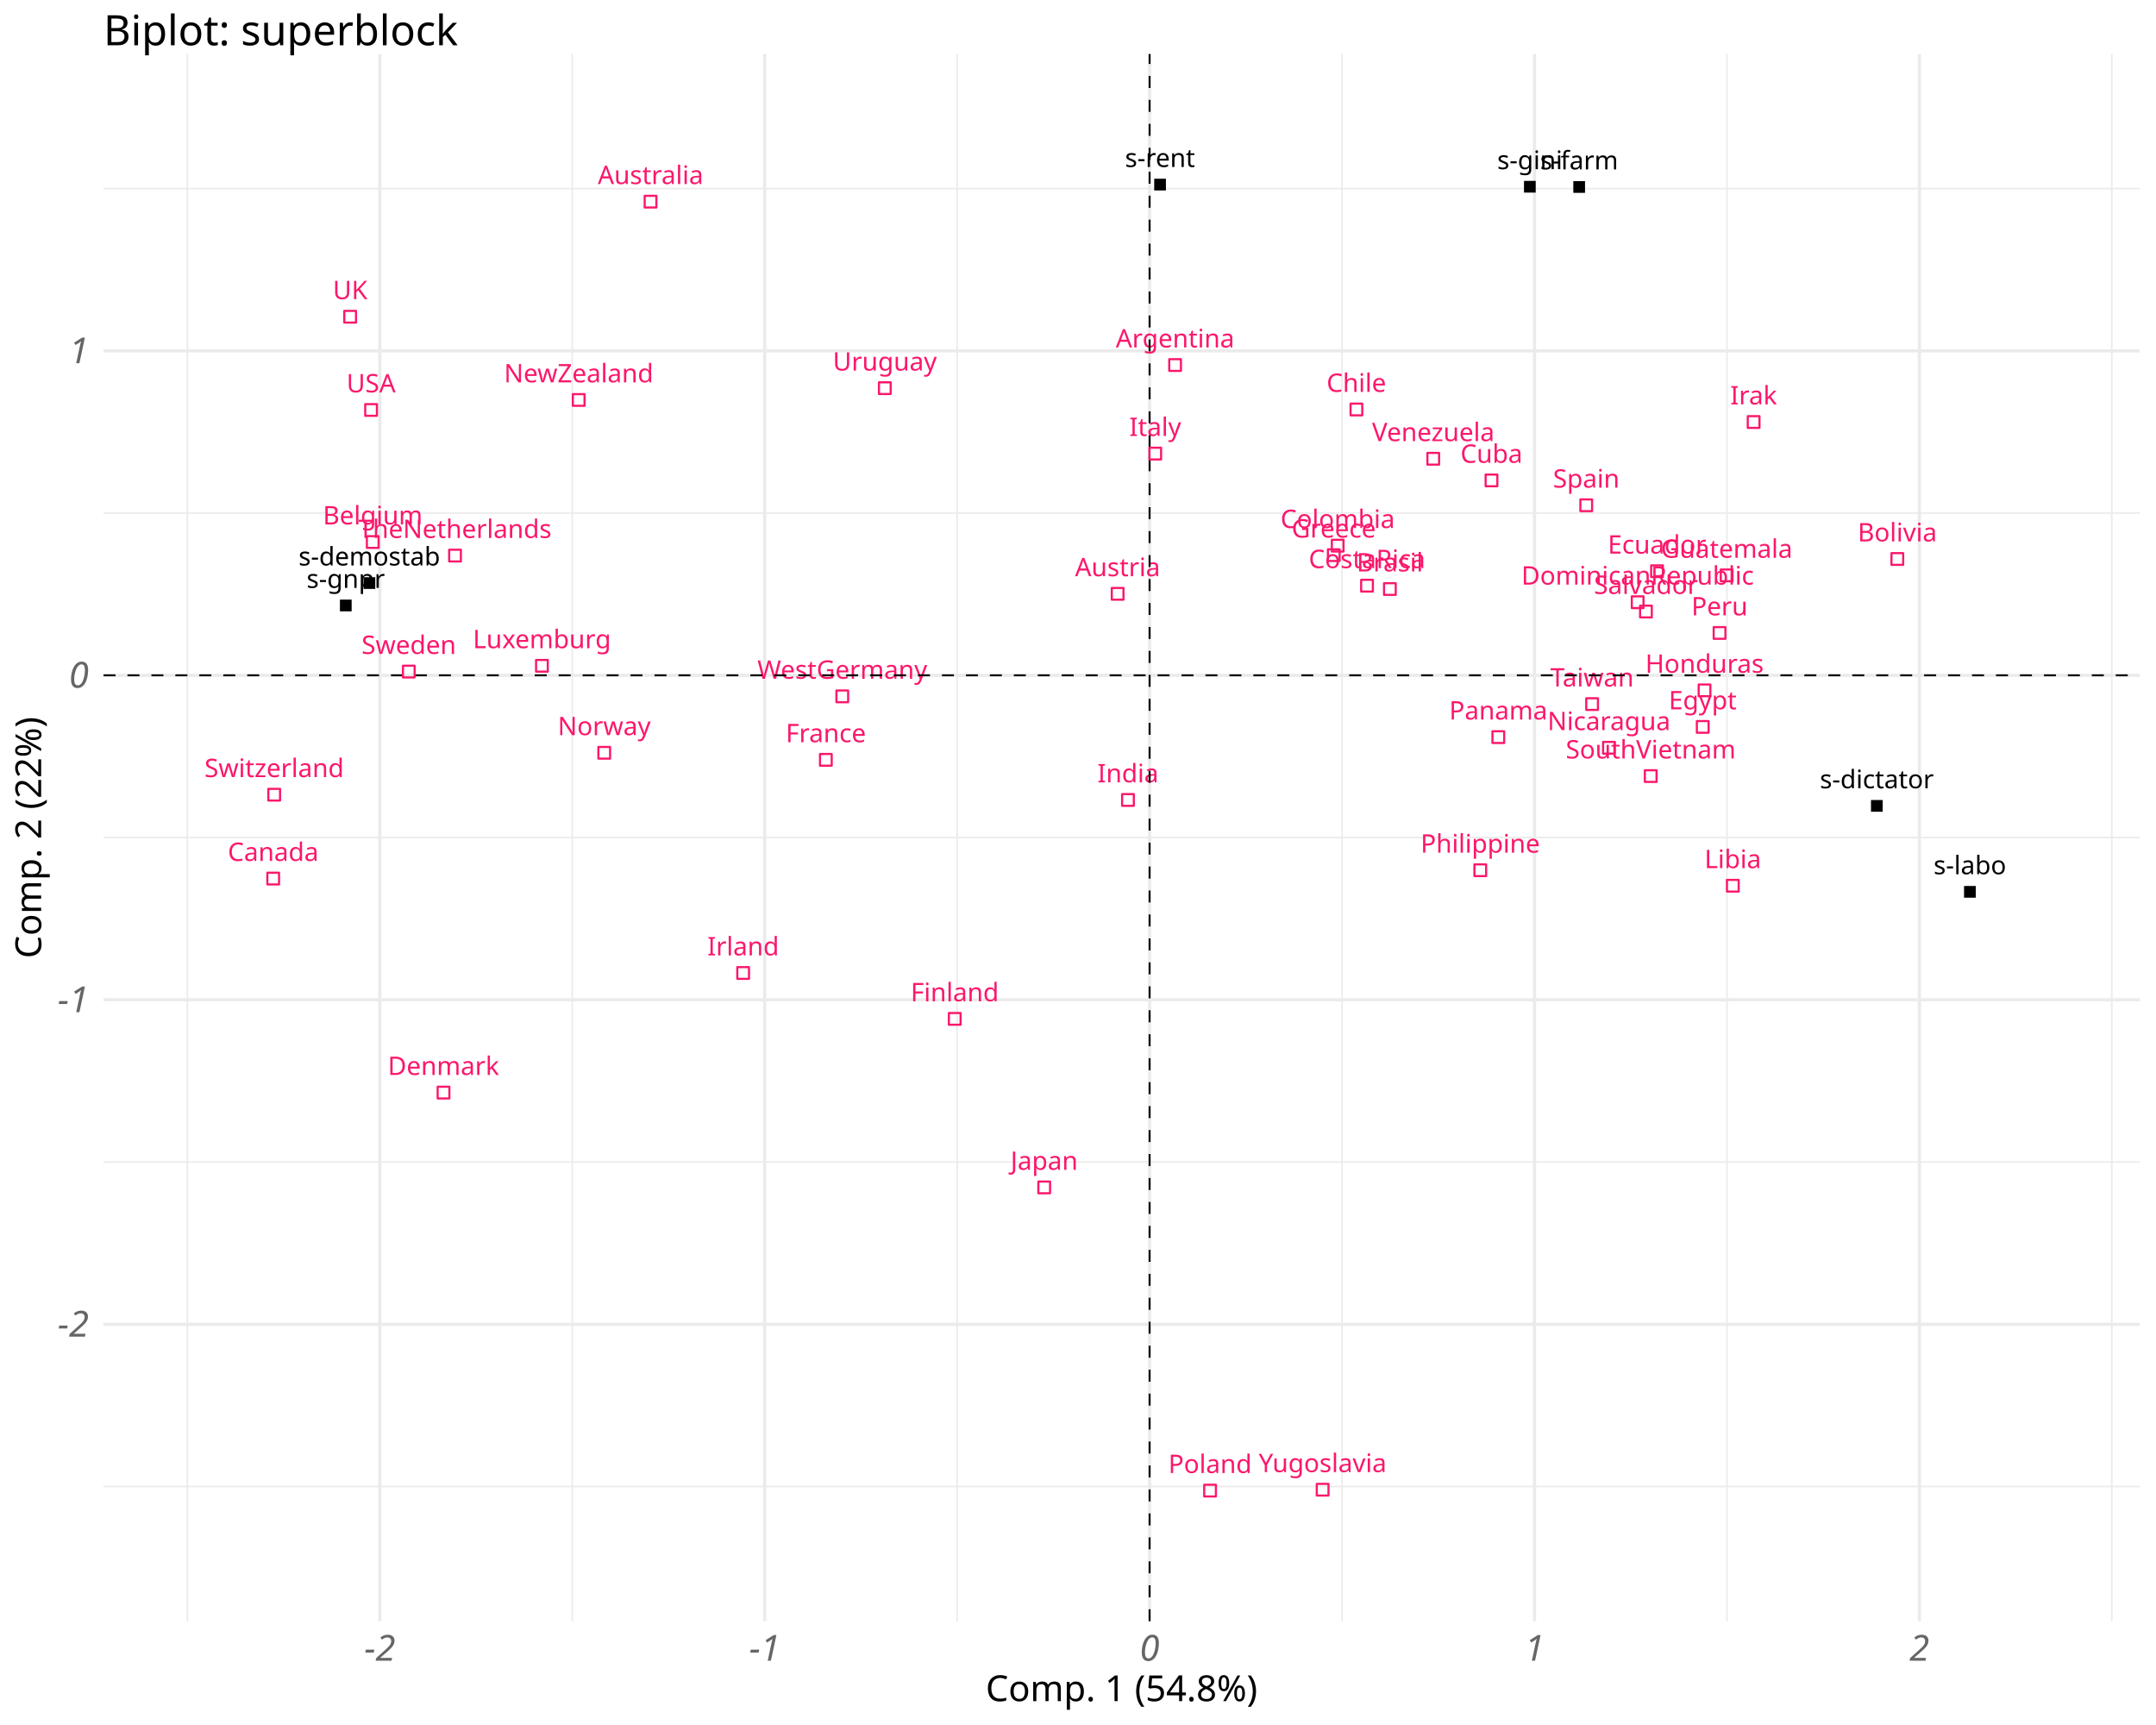
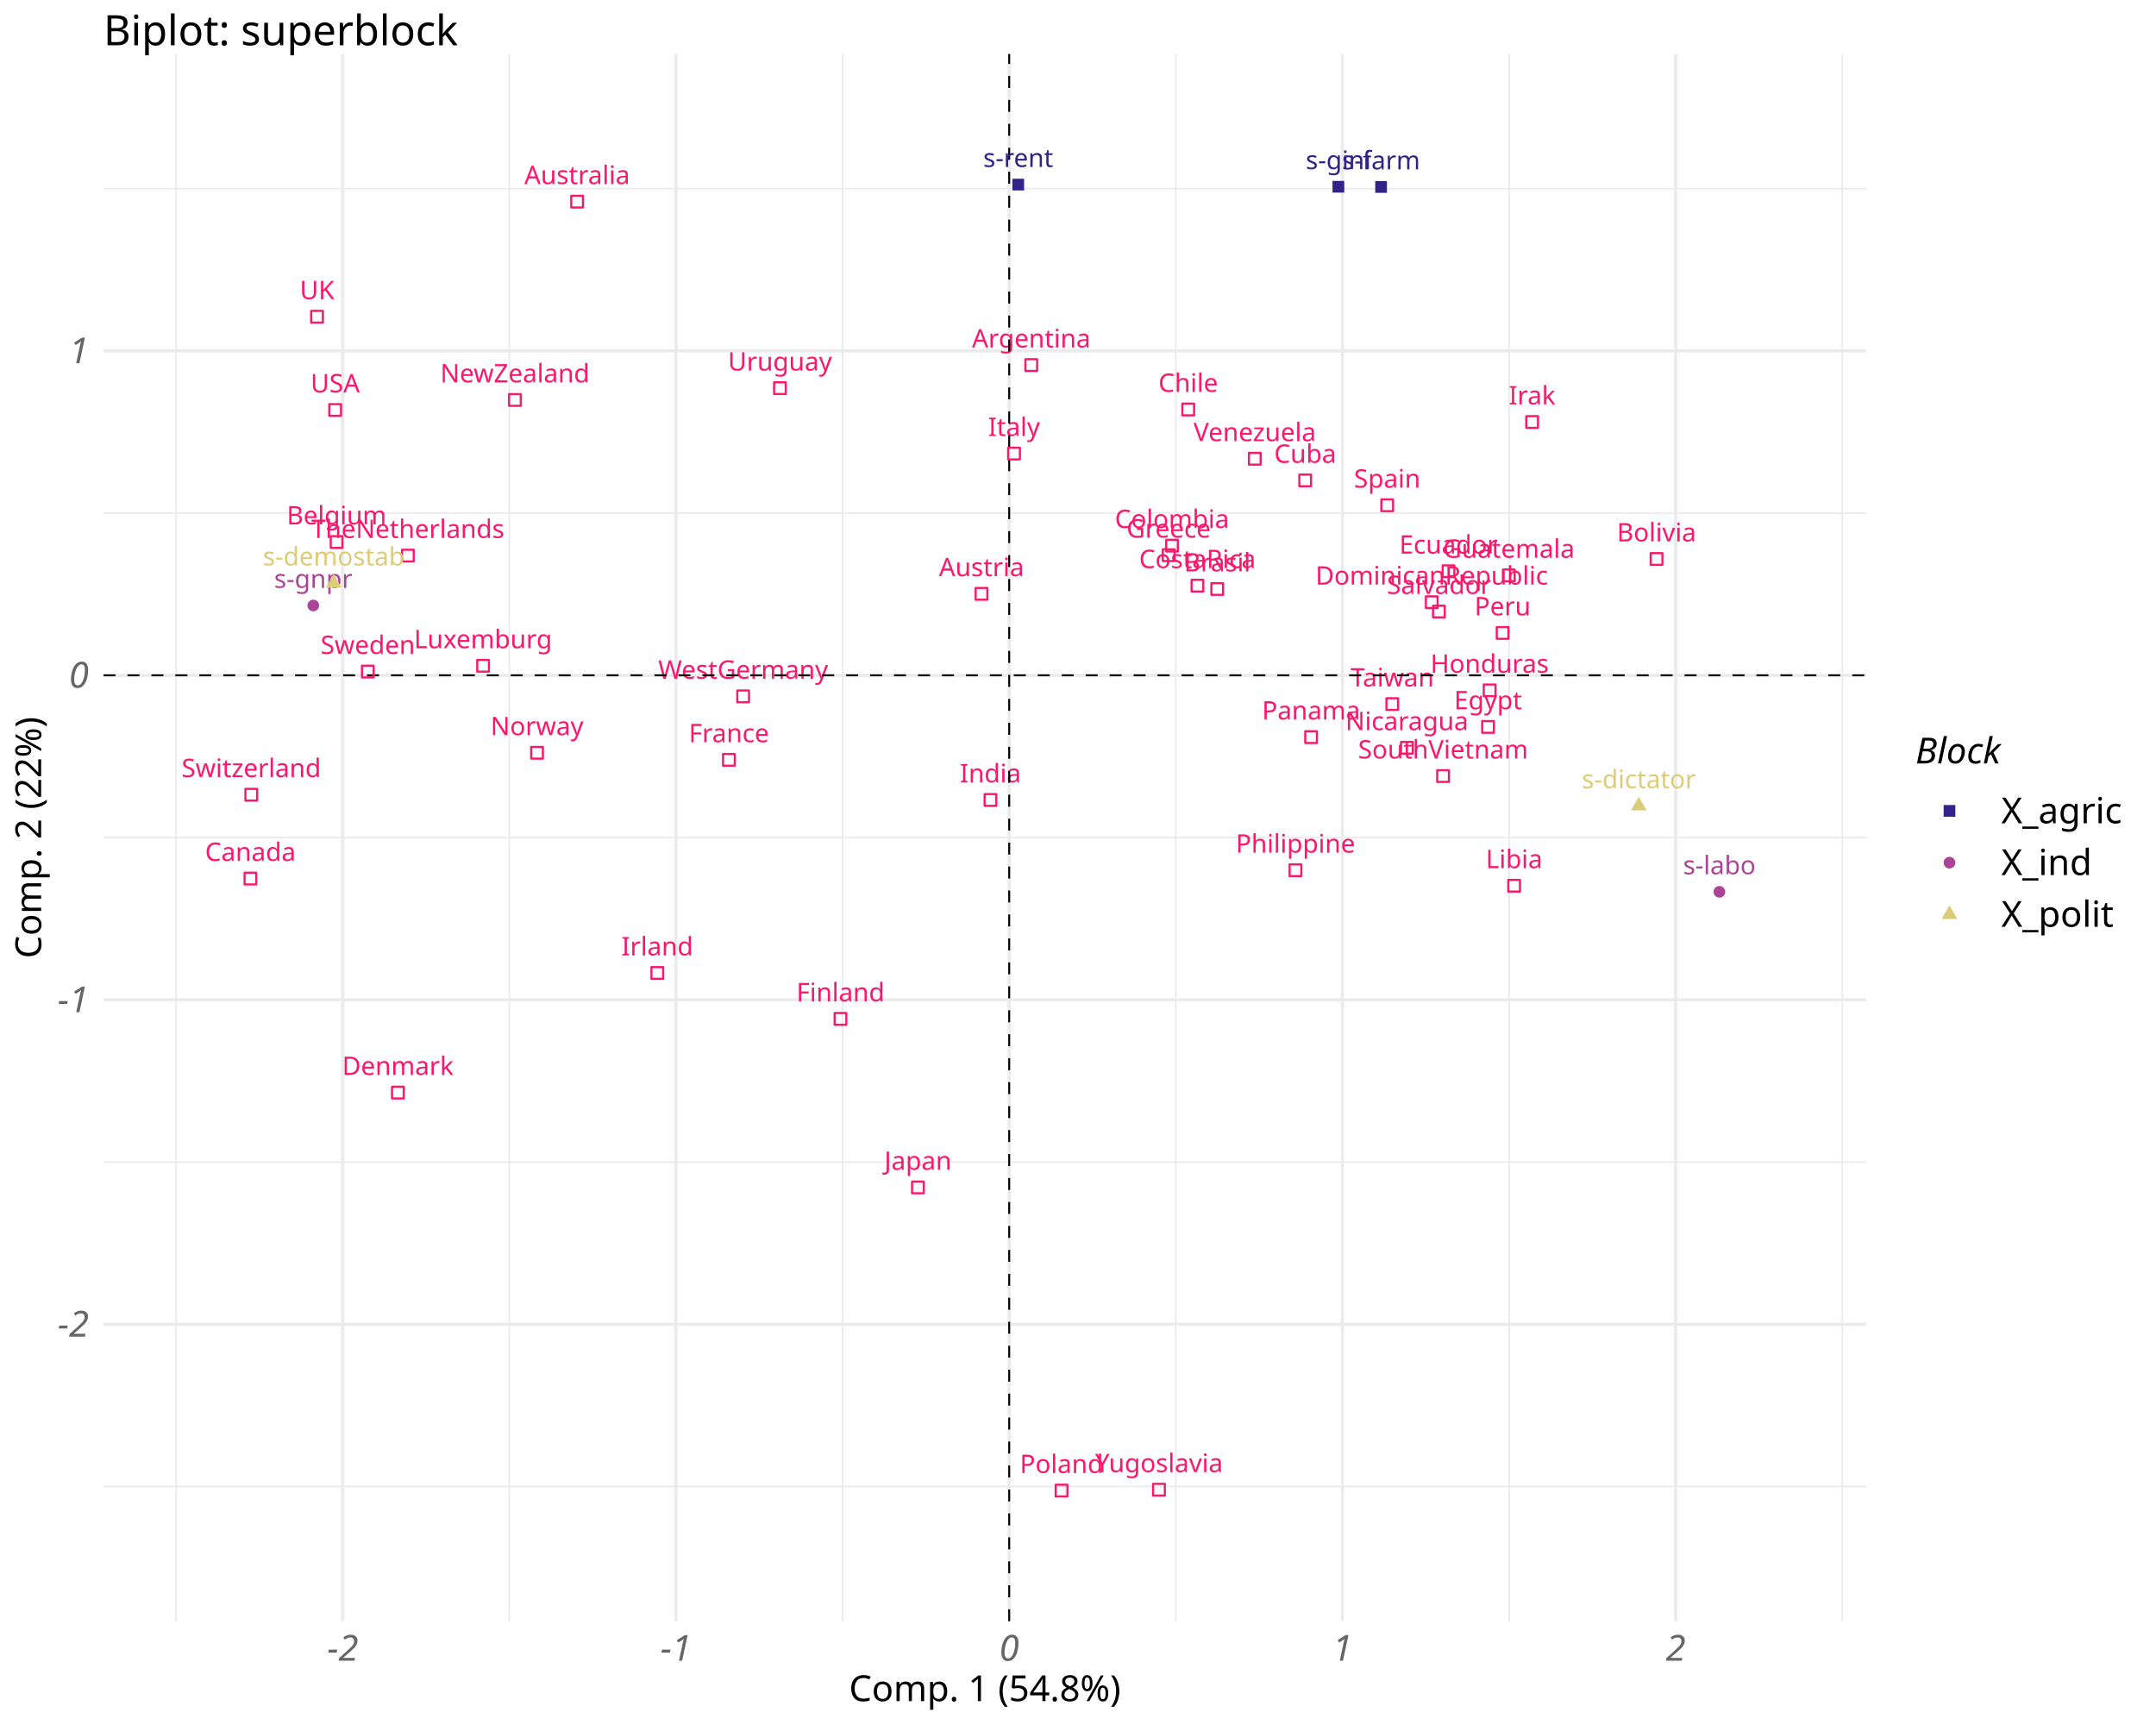
<svg xmlns="http://www.w3.org/2000/svg" class="svglite" data-engine-version="2.0" width="720.00pt" height="576.00pt" viewBox="0 0 720.00 576.00">
  <defs>
    <style type="text/css">
    .svglite line, .svglite polyline, .svglite polygon, .svglite path, .svglite rect, .svglite circle {
      fill: none;
      stroke: #000000;
      stroke-linecap: round;
      stroke-linejoin: round;
      stroke-miterlimit: 10.00;
    }
  </style>
  </defs>
  <rect width="100%" height="100%" style="stroke: none; fill: #FFFFFF;" />
  <defs>
    <clipPath id="cpMC4wMHw3MjAuMDB8MC4wMHw1NzYuMDA=">
      <rect x="0.00" y="0.00" width="720.00" height="576.00" />
    </clipPath>
  </defs>
  <g clip-path="url(#cpMC4wMHw3MjAuMDB8MC4wMHw1NzYuMDA=)">
</g>
  <defs>
-     <clipPath id="cpMzQuNTd8NzE0LjUyfDE4LjAyfDU0MS4zNQ==">
-       <rect x="34.57" y="18.02" width="679.95" height="523.33" />
+     <clipPath id="cpMzQuNTd8NjIzLjI1fDE4LjAyfDU0MS4zNQ==">
+       <rect x="34.57" y="18.02" width="588.68" height="523.33" />
    </clipPath>
  </defs>
-   <g clip-path="url(#cpMzQuNTd8NzE0LjUyfDE4LjAyfDU0MS4zNQ==)">
-     <polyline points="34.57,496.36 714.52,496.36 " style="stroke-width: 0.53; stroke: #EBEBEB; stroke-linecap: butt;" />
-     <polyline points="34.57,388.02 714.52,388.02 " style="stroke-width: 0.53; stroke: #EBEBEB; stroke-linecap: butt;" />
-     <polyline points="34.57,279.67 714.52,279.67 " style="stroke-width: 0.53; stroke: #EBEBEB; stroke-linecap: butt;" />
-     <polyline points="34.57,171.33 714.52,171.33 " style="stroke-width: 0.53; stroke: #EBEBEB; stroke-linecap: butt;" />
-     <polyline points="34.57,62.98 714.52,62.98 " style="stroke-width: 0.53; stroke: #EBEBEB; stroke-linecap: butt;" />
-     <polyline points="62.58,541.35 62.58,18.02 " style="stroke-width: 0.53; stroke: #EBEBEB; stroke-linecap: butt;" />
-     <polyline points="191.11,541.35 191.11,18.02 " style="stroke-width: 0.53; stroke: #EBEBEB; stroke-linecap: butt;" />
-     <polyline points="319.65,541.35 319.65,18.02 " style="stroke-width: 0.53; stroke: #EBEBEB; stroke-linecap: butt;" />
-     <polyline points="448.18,541.35 448.18,18.02 " style="stroke-width: 0.53; stroke: #EBEBEB; stroke-linecap: butt;" />
-     <polyline points="576.72,541.35 576.72,18.02 " style="stroke-width: 0.53; stroke: #EBEBEB; stroke-linecap: butt;" />
-     <polyline points="705.25,541.35 705.25,18.02 " style="stroke-width: 0.53; stroke: #EBEBEB; stroke-linecap: butt;" />
-     <polyline points="34.57,442.19 714.52,442.19 " style="stroke-width: 1.07; stroke: #EBEBEB; stroke-linecap: butt;" />
-     <polyline points="34.57,333.84 714.52,333.84 " style="stroke-width: 1.07; stroke: #EBEBEB; stroke-linecap: butt;" />
-     <polyline points="34.57,225.50 714.52,225.50 " style="stroke-width: 1.07; stroke: #EBEBEB; stroke-linecap: butt;" />
-     <polyline points="34.57,117.16 714.52,117.16 " style="stroke-width: 1.07; stroke: #EBEBEB; stroke-linecap: butt;" />
-     <polyline points="126.84,541.35 126.84,18.02 " style="stroke-width: 1.07; stroke: #EBEBEB; stroke-linecap: butt;" />
-     <polyline points="255.38,541.35 255.38,18.02 " style="stroke-width: 1.07; stroke: #EBEBEB; stroke-linecap: butt;" />
-     <polyline points="383.91,541.35 383.91,18.02 " style="stroke-width: 1.07; stroke: #EBEBEB; stroke-linecap: butt;" />
-     <polyline points="512.45,541.35 512.45,18.02 " style="stroke-width: 1.07; stroke: #EBEBEB; stroke-linecap: butt;" />
-     <polyline points="640.98,541.35 640.98,18.02 " style="stroke-width: 1.07; stroke: #EBEBEB; stroke-linecap: butt;" />
-     <text x="392.42" y="116.02" text-anchor="middle" style="font-size: 8.54px; fill: #FB176C; font-family: sans;" textLength="36.54px" lengthAdjust="spacingAndGlyphs">Argentina</text>
-     <text x="217.25" y="61.46" text-anchor="middle" style="font-size: 8.54px; fill: #FB176C; font-family: sans;" textLength="33.21px" lengthAdjust="spacingAndGlyphs">Australia</text>
-     <text x="373.23" y="192.41" text-anchor="middle" style="font-size: 8.54px; fill: #FB176C; font-family: sans;" textLength="26.57px" lengthAdjust="spacingAndGlyphs">Austria</text>
-     <text x="124.48" y="175.11" text-anchor="middle" style="font-size: 8.54px; fill: #FB176C; font-family: sans;" textLength="30.84px" lengthAdjust="spacingAndGlyphs">Belgium</text>
-     <text x="633.62" y="180.78" text-anchor="middle" style="font-size: 8.54px; fill: #FB176C; font-family: sans;" textLength="25.15px" lengthAdjust="spacingAndGlyphs">Bolivia</text>
-     <text x="464.15" y="190.81" text-anchor="middle" style="font-size: 8.54px; fill: #FB176C; font-family: sans;" textLength="21.35px" lengthAdjust="spacingAndGlyphs">Brasil</text>
-     <text x="91.23" y="287.49" text-anchor="middle" style="font-size: 8.54px; fill: #FB176C; font-family: sans;" textLength="29.90px" lengthAdjust="spacingAndGlyphs">Canada</text>
-     <text x="452.97" y="130.86" text-anchor="middle" style="font-size: 8.54px; fill: #FB176C; font-family: sans;" textLength="19.45px" lengthAdjust="spacingAndGlyphs">Chile</text>
-     <text x="446.72" y="176.32" text-anchor="middle" style="font-size: 8.54px; fill: #FB176C; font-family: sans;" textLength="36.06px" lengthAdjust="spacingAndGlyphs">Colombia</text>
-     <text x="456.52" y="189.69" text-anchor="middle" style="font-size: 8.54px; fill: #FB176C; font-family: sans;" textLength="39.38px" lengthAdjust="spacingAndGlyphs">CostaRica</text>
-     <text x="498.08" y="154.54" text-anchor="middle" style="font-size: 8.54px; fill: #FB176C; font-family: sans;" textLength="20.41px" lengthAdjust="spacingAndGlyphs">Cuba</text>
-     <text x="148.11" y="358.95" text-anchor="middle" style="font-size: 8.54px; fill: #FB176C; font-family: sans;" textLength="34.64px" lengthAdjust="spacingAndGlyphs">Denmark</text>
-     <text x="546.89" y="195.21" text-anchor="middle" style="font-size: 8.54px; fill: #FB176C; font-family: sans;" textLength="73.55px" lengthAdjust="spacingAndGlyphs">DominicanRepublic</text>
-     <text x="553.36" y="184.86" text-anchor="middle" style="font-size: 8.54px; fill: #FB176C; font-family: sans;" textLength="31.80px" lengthAdjust="spacingAndGlyphs">Ecuador</text>
-     <text x="568.62" y="236.85" text-anchor="middle" style="font-size: 8.54px; fill: #FB176C; font-family: sans;" textLength="21.83px" lengthAdjust="spacingAndGlyphs">Egypt</text>
-     <text x="549.67" y="198.33" text-anchor="middle" style="font-size: 8.54px; fill: #FB176C; font-family: sans;" textLength="33.69px" lengthAdjust="spacingAndGlyphs">Salvador</text>
-     <text x="318.84" y="334.34" text-anchor="middle" style="font-size: 8.54px; fill: #FB176C; font-family: sans;" textLength="27.99px" lengthAdjust="spacingAndGlyphs">Finland</text>
-     <text x="275.80" y="247.84" text-anchor="middle" style="font-size: 8.54px; fill: #FB176C; font-family: sans;" textLength="26.57px" lengthAdjust="spacingAndGlyphs">France</text>
-     <text x="576.62" y="186.25" text-anchor="middle" style="font-size: 8.54px; fill: #FB176C; font-family: sans;" textLength="41.76px" lengthAdjust="spacingAndGlyphs">Guatemala</text>
-     <text x="445.41" y="179.50" text-anchor="middle" style="font-size: 8.54px; fill: #FB176C; font-family: sans;" textLength="28.00px" lengthAdjust="spacingAndGlyphs">Greece</text>
-     <text x="569.23" y="224.64" text-anchor="middle" style="font-size: 8.54px; fill: #FB176C; font-family: sans;" textLength="37.02px" lengthAdjust="spacingAndGlyphs">Honduras</text>
-     <text x="376.68" y="261.24" text-anchor="middle" style="font-size: 8.54px; fill: #FB176C; font-family: sans;" textLength="18.51px" lengthAdjust="spacingAndGlyphs">India</text>
-     <text x="585.62" y="135.04" text-anchor="middle" style="font-size: 8.54px; fill: #FB176C; font-family: sans;" textLength="14.23px" lengthAdjust="spacingAndGlyphs">Irak</text>
-     <text x="248.18" y="319.02" text-anchor="middle" style="font-size: 8.54px; fill: #FB176C; font-family: sans;" textLength="21.35px" lengthAdjust="spacingAndGlyphs">Irland</text>
-     <text x="385.79" y="145.58" text-anchor="middle" style="font-size: 8.54px; fill: #FB176C; font-family: sans;" textLength="15.66px" lengthAdjust="spacingAndGlyphs">Italy</text>
-     <text x="348.71" y="390.62" text-anchor="middle" style="font-size: 8.54px; fill: #FB176C; font-family: sans;" textLength="23.26px" lengthAdjust="spacingAndGlyphs">Japan</text>
-     <text x="578.68" y="289.88" text-anchor="middle" style="font-size: 8.54px; fill: #FB176C; font-family: sans;" textLength="18.03px" lengthAdjust="spacingAndGlyphs">Libia</text>
-     <text x="180.98" y="216.44" text-anchor="middle" style="font-size: 8.54px; fill: #FB176C; font-family: sans;" textLength="42.71px" lengthAdjust="spacingAndGlyphs">Luxemburg</text>
-     <text x="151.96" y="179.64" text-anchor="middle" style="font-size: 8.54px; fill: #FB176C; font-family: sans;" textLength="60.74px" lengthAdjust="spacingAndGlyphs">TheNetherlands</text>
-     <text x="193.26" y="127.68" text-anchor="middle" style="font-size: 8.54px; fill: #FB176C; font-family: sans;" textLength="47.93px" lengthAdjust="spacingAndGlyphs">NewZealand</text>
-     <text x="537.31" y="243.81" text-anchor="middle" style="font-size: 8.54px; fill: #FB176C; font-family: sans;" textLength="38.91px" lengthAdjust="spacingAndGlyphs">Nicaragua</text>
-     <text x="201.78" y="245.49" text-anchor="middle" style="font-size: 8.54px; fill: #FB176C; font-family: sans;" textLength="28.94px" lengthAdjust="spacingAndGlyphs">Norway</text>
-     <text x="500.36" y="240.26" text-anchor="middle" style="font-size: 8.54px; fill: #FB176C; font-family: sans;" textLength="31.80px" lengthAdjust="spacingAndGlyphs">Panama</text>
-     <text x="574.24" y="205.48" text-anchor="middle" style="font-size: 8.54px; fill: #FB176C; font-family: sans;" textLength="18.03px" lengthAdjust="spacingAndGlyphs">Peru</text>
-     <text x="494.34" y="284.71" text-anchor="middle" style="font-size: 8.54px; fill: #FB176C; font-family: sans;" textLength="37.01px" lengthAdjust="spacingAndGlyphs">Philippine</text>
-     <text x="404.11" y="491.86" text-anchor="middle" style="font-size: 8.54px; fill: #FB176C; font-family: sans;" textLength="26.58px" lengthAdjust="spacingAndGlyphs">Poland</text>
-     <text x="551.26" y="253.27" text-anchor="middle" style="font-size: 8.54px; fill: #FB176C; font-family: sans;" textLength="53.63px" lengthAdjust="spacingAndGlyphs">SouthVietnam</text>
-     <text x="529.73" y="162.84" text-anchor="middle" style="font-size: 8.54px; fill: #FB176C; font-family: sans;" textLength="21.83px" lengthAdjust="spacingAndGlyphs">Spain</text>
-     <text x="136.52" y="218.37" text-anchor="middle" style="font-size: 8.54px; fill: #FB176C; font-family: sans;" textLength="30.85px" lengthAdjust="spacingAndGlyphs">Sweden</text>
-     <text x="91.56" y="259.49" text-anchor="middle" style="font-size: 8.54px; fill: #FB176C; font-family: sans;" textLength="44.13px" lengthAdjust="spacingAndGlyphs">Switzerland</text>
-     <text x="531.68" y="229.23" text-anchor="middle" style="font-size: 8.54px; fill: #FB176C; font-family: sans;" textLength="27.52px" lengthAdjust="spacingAndGlyphs">Taiwan</text>
-     <text x="116.93" y="99.89" text-anchor="middle" style="font-size: 8.54px; fill: #FB176C; font-family: sans;" textLength="11.86px" lengthAdjust="spacingAndGlyphs">UK</text>
-     <text x="123.92" y="131.02" text-anchor="middle" style="font-size: 8.54px; fill: #FB176C; font-family: sans;" textLength="17.56px" lengthAdjust="spacingAndGlyphs">USA</text>
-     <text x="295.49" y="123.74" text-anchor="middle" style="font-size: 8.54px; fill: #FB176C; font-family: sans;" textLength="32.27px" lengthAdjust="spacingAndGlyphs">Uruguay</text>
-     <text x="478.64" y="147.31" text-anchor="middle" style="font-size: 8.54px; fill: #FB176C; font-family: sans;" textLength="40.35px" lengthAdjust="spacingAndGlyphs">Venezuela</text>
-     <text x="281.29" y="226.65" text-anchor="middle" style="font-size: 8.54px; fill: #FB176C; font-family: sans;" textLength="54.56px" lengthAdjust="spacingAndGlyphs">WestGermany</text>
-     <text x="441.69" y="491.56" text-anchor="middle" style="font-size: 8.54px; fill: #FB176C; font-family: sans;" textLength="41.77px" lengthAdjust="spacingAndGlyphs">Yugoslavia</text>
-     <line x1="383.91" y1="541.35" x2="383.91" y2="18.02" style="stroke-width: 0.64; stroke-dasharray: 4.00,4.00; stroke-linecap: butt;" />
-     <line x1="34.57" y1="225.50" x2="714.52" y2="225.50" style="stroke-width: 0.64; stroke-dasharray: 4.00,4.00; stroke-linecap: butt;" />
-     <rect x="390.47" y="119.94" width="3.91" height="3.91" style="stroke-width: 0.71; stroke: #FB176C;" />
-     <rect x="215.29" y="65.38" width="3.91" height="3.91" style="stroke-width: 0.71; stroke: #FB176C;" />
-     <rect x="371.28" y="196.33" width="3.91" height="3.91" style="stroke-width: 0.71; stroke: #FB176C;" />
-     <rect x="122.52" y="179.03" width="3.91" height="3.91" style="stroke-width: 0.71; stroke: #FB176C;" />
-     <rect x="631.66" y="184.70" width="3.91" height="3.91" style="stroke-width: 0.71; stroke: #FB176C;" />
-     <rect x="462.20" y="194.73" width="3.91" height="3.91" style="stroke-width: 0.71; stroke: #FB176C;" />
-     <rect x="89.28" y="291.41" width="3.91" height="3.91" style="stroke-width: 0.71; stroke: #FB176C;" />
-     <rect x="451.02" y="134.78" width="3.91" height="3.91" style="stroke-width: 0.71; stroke: #FB176C;" />
-     <rect x="444.77" y="180.24" width="3.91" height="3.91" style="stroke-width: 0.71; stroke: #FB176C;" />
-     <rect x="454.56" y="193.61" width="3.91" height="3.91" style="stroke-width: 0.71; stroke: #FB176C;" />
-     <rect x="496.13" y="158.46" width="3.91" height="3.91" style="stroke-width: 0.71; stroke: #FB176C;" />
-     <rect x="146.16" y="362.87" width="3.91" height="3.91" style="stroke-width: 0.71; stroke: #FB176C;" />
-     <rect x="544.94" y="199.13" width="3.91" height="3.91" style="stroke-width: 0.71; stroke: #FB176C;" />
-     <rect x="551.41" y="188.78" width="3.91" height="3.91" style="stroke-width: 0.71; stroke: #FB176C;" />
-     <rect x="566.67" y="240.77" width="3.91" height="3.91" style="stroke-width: 0.71; stroke: #FB176C;" />
-     <rect x="547.71" y="202.25" width="3.91" height="3.91" style="stroke-width: 0.71; stroke: #FB176C;" />
-     <rect x="316.88" y="338.26" width="3.91" height="3.91" style="stroke-width: 0.71; stroke: #FB176C;" />
-     <rect x="273.84" y="251.76" width="3.91" height="3.91" style="stroke-width: 0.71; stroke: #FB176C;" />
-     <rect x="574.66" y="190.17" width="3.91" height="3.91" style="stroke-width: 0.71; stroke: #FB176C;" />
-     <rect x="443.46" y="183.42" width="3.91" height="3.91" style="stroke-width: 0.71; stroke: #FB176C;" />
-     <rect x="567.28" y="228.56" width="3.91" height="3.91" style="stroke-width: 0.71; stroke: #FB176C;" />
-     <rect x="374.73" y="265.16" width="3.91" height="3.91" style="stroke-width: 0.71; stroke: #FB176C;" />
-     <rect x="583.67" y="138.96" width="3.91" height="3.91" style="stroke-width: 0.71; stroke: #FB176C;" />
-     <rect x="246.22" y="322.94" width="3.91" height="3.91" style="stroke-width: 0.71; stroke: #FB176C;" />
-     <rect x="383.84" y="149.50" width="3.91" height="3.91" style="stroke-width: 0.71; stroke: #FB176C;" />
-     <rect x="346.76" y="394.53" width="3.91" height="3.91" style="stroke-width: 0.71; stroke: #FB176C;" />
-     <rect x="576.72" y="293.80" width="3.91" height="3.91" style="stroke-width: 0.71; stroke: #FB176C;" />
-     <rect x="179.02" y="220.36" width="3.91" height="3.91" style="stroke-width: 0.71; stroke: #FB176C;" />
-     <rect x="150.00" y="183.56" width="3.91" height="3.91" style="stroke-width: 0.71; stroke: #FB176C;" />
-     <rect x="191.30" y="131.60" width="3.91" height="3.91" style="stroke-width: 0.71; stroke: #FB176C;" />
-     <rect x="535.35" y="247.73" width="3.91" height="3.91" style="stroke-width: 0.71; stroke: #FB176C;" />
-     <rect x="199.83" y="249.41" width="3.91" height="3.91" style="stroke-width: 0.71; stroke: #FB176C;" />
-     <rect x="498.41" y="244.18" width="3.91" height="3.91" style="stroke-width: 0.71; stroke: #FB176C;" />
-     <rect x="572.29" y="209.40" width="3.91" height="3.91" style="stroke-width: 0.71; stroke: #FB176C;" />
-     <rect x="492.39" y="288.63" width="3.91" height="3.91" style="stroke-width: 0.71; stroke: #FB176C;" />
-     <rect x="402.15" y="495.78" width="3.91" height="3.91" style="stroke-width: 0.71; stroke: #FB176C;" />
-     <rect x="549.30" y="257.19" width="3.91" height="3.91" style="stroke-width: 0.71; stroke: #FB176C;" />
-     <rect x="527.77" y="166.76" width="3.91" height="3.91" style="stroke-width: 0.71; stroke: #FB176C;" />
-     <rect x="134.56" y="222.29" width="3.91" height="3.91" style="stroke-width: 0.71; stroke: #FB176C;" />
-     <rect x="89.61" y="263.41" width="3.91" height="3.91" style="stroke-width: 0.71; stroke: #FB176C;" />
-     <rect x="529.73" y="233.15" width="3.91" height="3.91" style="stroke-width: 0.71; stroke: #FB176C;" />
-     <rect x="114.98" y="103.81" width="3.91" height="3.91" style="stroke-width: 0.71; stroke: #FB176C;" />
-     <rect x="121.97" y="134.94" width="3.91" height="3.91" style="stroke-width: 0.71; stroke: #FB176C;" />
-     <rect x="293.53" y="127.66" width="3.91" height="3.91" style="stroke-width: 0.71; stroke: #FB176C;" />
-     <rect x="476.68" y="151.23" width="3.91" height="3.91" style="stroke-width: 0.71; stroke: #FB176C;" />
-     <rect x="279.33" y="230.57" width="3.91" height="3.91" style="stroke-width: 0.71; stroke: #FB176C;" />
-     <rect x="439.74" y="495.48" width="3.91" height="3.91" style="stroke-width: 0.71; stroke: #FB176C;" />
-     <text x="510.89" y="56.48" text-anchor="middle" style="font-size: 8.54px; font-family: sans;" textLength="20.40px" lengthAdjust="spacingAndGlyphs">s-gini</text>
-     <text x="527.36" y="56.56" text-anchor="middle" style="font-size: 8.54px; font-family: sans;" textLength="24.19px" lengthAdjust="spacingAndGlyphs">s-farm</text>
-     <text x="387.40" y="55.76" text-anchor="middle" style="font-size: 8.54px; font-family: sans;" textLength="21.82px" lengthAdjust="spacingAndGlyphs">s-rent</text>
-     <text x="115.47" y="196.30" text-anchor="middle" style="font-size: 8.54px; font-family: sans;" textLength="24.20px" lengthAdjust="spacingAndGlyphs">s-gnpr</text>
-     <text x="657.86" y="291.92" text-anchor="middle" style="font-size: 8.54px; font-family: sans;" textLength="23.25px" lengthAdjust="spacingAndGlyphs">s-labo</text>
-     <text x="123.35" y="188.82" text-anchor="middle" style="font-size: 8.54px; font-family: sans;" textLength="44.61px" lengthAdjust="spacingAndGlyphs">s-demostab</text>
-     <text x="626.77" y="263.22" text-anchor="middle" style="font-size: 8.54px; font-family: sans;" textLength="35.11px" lengthAdjust="spacingAndGlyphs">s-dictator</text>
-     <polygon points="508.94,64.31 512.85,64.31 512.85,60.40 508.94,60.40 " style="stroke-width: 0.71; stroke: none; fill: #000000;" />
-     <polygon points="525.41,64.39 529.32,64.39 529.32,60.48 525.41,60.48 " style="stroke-width: 0.71; stroke: none; fill: #000000;" />
-     <polygon points="385.45,63.59 389.36,63.59 389.36,59.68 385.45,59.68 " style="stroke-width: 0.71; stroke: none; fill: #000000;" />
-     <polygon points="113.52,204.13 117.43,204.13 117.43,200.22 113.52,200.22 " style="stroke-width: 0.71; stroke: none; fill: #000000;" />
-     <polygon points="655.90,299.75 659.81,299.75 659.81,295.84 655.90,295.84 " style="stroke-width: 0.71; stroke: none; fill: #000000;" />
-     <polygon points="121.40,196.65 125.31,196.65 125.31,192.74 121.40,192.74 " style="stroke-width: 0.71; stroke: none; fill: #000000;" />
-     <polygon points="624.82,271.05 628.73,271.05 628.73,267.14 624.82,267.14 " style="stroke-width: 0.71; stroke: none; fill: #000000;" />
+   <g clip-path="url(#cpMzQuNTd8NjIzLjI1fDE4LjAyfDU0MS4zNQ==)">
+     <polyline points="34.57,496.36 623.25,496.36 " style="stroke-width: 0.53; stroke: #EBEBEB; stroke-linecap: butt;" />
+     <polyline points="34.57,388.02 623.25,388.02 " style="stroke-width: 0.53; stroke: #EBEBEB; stroke-linecap: butt;" />
+     <polyline points="34.57,279.67 623.25,279.67 " style="stroke-width: 0.53; stroke: #EBEBEB; stroke-linecap: butt;" />
+     <polyline points="34.57,171.33 623.25,171.33 " style="stroke-width: 0.53; stroke: #EBEBEB; stroke-linecap: butt;" />
+     <polyline points="34.57,62.98 623.25,62.98 " style="stroke-width: 0.53; stroke: #EBEBEB; stroke-linecap: butt;" />
+     <polyline points="58.82,541.35 58.82,18.02 " style="stroke-width: 0.53; stroke: #EBEBEB; stroke-linecap: butt;" />
+     <polyline points="170.10,541.35 170.10,18.02 " style="stroke-width: 0.53; stroke: #EBEBEB; stroke-linecap: butt;" />
+     <polyline points="281.38,541.35 281.38,18.02 " style="stroke-width: 0.53; stroke: #EBEBEB; stroke-linecap: butt;" />
+     <polyline points="392.66,541.35 392.66,18.02 " style="stroke-width: 0.53; stroke: #EBEBEB; stroke-linecap: butt;" />
+     <polyline points="503.95,541.35 503.95,18.02 " style="stroke-width: 0.53; stroke: #EBEBEB; stroke-linecap: butt;" />
+     <polyline points="615.23,541.35 615.23,18.02 " style="stroke-width: 0.53; stroke: #EBEBEB; stroke-linecap: butt;" />
+     <polyline points="34.57,442.19 623.25,442.19 " style="stroke-width: 1.07; stroke: #EBEBEB; stroke-linecap: butt;" />
+     <polyline points="34.57,333.84 623.25,333.84 " style="stroke-width: 1.07; stroke: #EBEBEB; stroke-linecap: butt;" />
+     <polyline points="34.57,225.50 623.25,225.50 " style="stroke-width: 1.07; stroke: #EBEBEB; stroke-linecap: butt;" />
+     <polyline points="34.57,117.16 623.25,117.16 " style="stroke-width: 1.07; stroke: #EBEBEB; stroke-linecap: butt;" />
+     <polyline points="114.46,541.35 114.46,18.02 " style="stroke-width: 1.07; stroke: #EBEBEB; stroke-linecap: butt;" />
+     <polyline points="225.74,541.35 225.74,18.02 " style="stroke-width: 1.07; stroke: #EBEBEB; stroke-linecap: butt;" />
+     <polyline points="337.02,541.35 337.02,18.02 " style="stroke-width: 1.07; stroke: #EBEBEB; stroke-linecap: butt;" />
+     <polyline points="448.30,541.35 448.30,18.02 " style="stroke-width: 1.07; stroke: #EBEBEB; stroke-linecap: butt;" />
+     <polyline points="559.59,541.35 559.59,18.02 " style="stroke-width: 1.07; stroke: #EBEBEB; stroke-linecap: butt;" />
+     <text x="344.39" y="116.02" text-anchor="middle" style="font-size: 8.54px; fill: #FB176C; font-family: sans;" textLength="36.54px" lengthAdjust="spacingAndGlyphs">Argentina</text>
+     <text x="192.73" y="61.46" text-anchor="middle" style="font-size: 8.54px; fill: #FB176C; font-family: sans;" textLength="33.21px" lengthAdjust="spacingAndGlyphs">Australia</text>
+     <text x="327.77" y="192.41" text-anchor="middle" style="font-size: 8.54px; fill: #FB176C; font-family: sans;" textLength="26.57px" lengthAdjust="spacingAndGlyphs">Austria</text>
+     <text x="112.41" y="175.11" text-anchor="middle" style="font-size: 8.54px; fill: #FB176C; font-family: sans;" textLength="30.84px" lengthAdjust="spacingAndGlyphs">Belgium</text>
+     <text x="553.21" y="180.78" text-anchor="middle" style="font-size: 8.54px; fill: #FB176C; font-family: sans;" textLength="25.15px" lengthAdjust="spacingAndGlyphs">Bolivia</text>
+     <text x="406.49" y="190.81" text-anchor="middle" style="font-size: 8.54px; fill: #FB176C; font-family: sans;" textLength="21.35px" lengthAdjust="spacingAndGlyphs">Brasil</text>
+     <text x="83.63" y="287.49" text-anchor="middle" style="font-size: 8.54px; fill: #FB176C; font-family: sans;" textLength="29.90px" lengthAdjust="spacingAndGlyphs">Canada</text>
+     <text x="396.81" y="130.86" text-anchor="middle" style="font-size: 8.54px; fill: #FB176C; font-family: sans;" textLength="19.45px" lengthAdjust="spacingAndGlyphs">Chile</text>
+     <text x="391.40" y="176.32" text-anchor="middle" style="font-size: 8.54px; fill: #FB176C; font-family: sans;" textLength="36.06px" lengthAdjust="spacingAndGlyphs">Colombia</text>
+     <text x="399.88" y="189.69" text-anchor="middle" style="font-size: 8.54px; fill: #FB176C; font-family: sans;" textLength="39.38px" lengthAdjust="spacingAndGlyphs">CostaRica</text>
+     <text x="435.87" y="154.54" text-anchor="middle" style="font-size: 8.54px; fill: #FB176C; font-family: sans;" textLength="20.41px" lengthAdjust="spacingAndGlyphs">Cuba</text>
+     <text x="132.87" y="358.95" text-anchor="middle" style="font-size: 8.54px; fill: #FB176C; font-family: sans;" textLength="34.64px" lengthAdjust="spacingAndGlyphs">Denmark</text>
+     <text x="478.13" y="195.21" text-anchor="middle" style="font-size: 8.54px; fill: #FB176C; font-family: sans;" textLength="73.55px" lengthAdjust="spacingAndGlyphs">DominicanRepublic</text>
+     <text x="483.73" y="184.86" text-anchor="middle" style="font-size: 8.54px; fill: #FB176C; font-family: sans;" textLength="31.80px" lengthAdjust="spacingAndGlyphs">Ecuador</text>
+     <text x="496.94" y="236.85" text-anchor="middle" style="font-size: 8.54px; fill: #FB176C; font-family: sans;" textLength="21.83px" lengthAdjust="spacingAndGlyphs">Egypt</text>
+     <text x="480.53" y="198.33" text-anchor="middle" style="font-size: 8.54px; fill: #FB176C; font-family: sans;" textLength="33.69px" lengthAdjust="spacingAndGlyphs">Salvador</text>
+     <text x="280.68" y="334.34" text-anchor="middle" style="font-size: 8.54px; fill: #FB176C; font-family: sans;" textLength="27.99px" lengthAdjust="spacingAndGlyphs">Finland</text>
+     <text x="243.42" y="247.84" text-anchor="middle" style="font-size: 8.54px; fill: #FB176C; font-family: sans;" textLength="26.57px" lengthAdjust="spacingAndGlyphs">France</text>
+     <text x="503.86" y="186.25" text-anchor="middle" style="font-size: 8.54px; fill: #FB176C; font-family: sans;" textLength="41.76px" lengthAdjust="spacingAndGlyphs">Guatemala</text>
+     <text x="390.27" y="179.50" text-anchor="middle" style="font-size: 8.54px; fill: #FB176C; font-family: sans;" textLength="28.00px" lengthAdjust="spacingAndGlyphs">Greece</text>
+     <text x="497.46" y="224.64" text-anchor="middle" style="font-size: 8.54px; fill: #FB176C; font-family: sans;" textLength="37.02px" lengthAdjust="spacingAndGlyphs">Honduras</text>
+     <text x="330.76" y="261.24" text-anchor="middle" style="font-size: 8.54px; fill: #FB176C; font-family: sans;" textLength="18.51px" lengthAdjust="spacingAndGlyphs">India</text>
+     <text x="511.65" y="135.04" text-anchor="middle" style="font-size: 8.54px; fill: #FB176C; font-family: sans;" textLength="14.23px" lengthAdjust="spacingAndGlyphs">Irak</text>
+     <text x="219.50" y="319.02" text-anchor="middle" style="font-size: 8.54px; fill: #FB176C; font-family: sans;" textLength="21.35px" lengthAdjust="spacingAndGlyphs">Irland</text>
+     <text x="338.65" y="145.58" text-anchor="middle" style="font-size: 8.54px; fill: #FB176C; font-family: sans;" textLength="15.66px" lengthAdjust="spacingAndGlyphs">Italy</text>
+     <text x="306.55" y="390.62" text-anchor="middle" style="font-size: 8.54px; fill: #FB176C; font-family: sans;" textLength="23.26px" lengthAdjust="spacingAndGlyphs">Japan</text>
+     <text x="505.65" y="289.88" text-anchor="middle" style="font-size: 8.54px; fill: #FB176C; font-family: sans;" textLength="18.03px" lengthAdjust="spacingAndGlyphs">Libia</text>
+     <text x="161.32" y="216.44" text-anchor="middle" style="font-size: 8.54px; fill: #FB176C; font-family: sans;" textLength="42.71px" lengthAdjust="spacingAndGlyphs">Luxemburg</text>
+     <text x="136.20" y="179.64" text-anchor="middle" style="font-size: 8.54px; fill: #FB176C; font-family: sans;" textLength="60.74px" lengthAdjust="spacingAndGlyphs">TheNetherlands</text>
+     <text x="171.96" y="127.68" text-anchor="middle" style="font-size: 8.54px; fill: #FB176C; font-family: sans;" textLength="47.93px" lengthAdjust="spacingAndGlyphs">NewZealand</text>
+     <text x="469.83" y="243.81" text-anchor="middle" style="font-size: 8.54px; fill: #FB176C; font-family: sans;" textLength="38.91px" lengthAdjust="spacingAndGlyphs">Nicaragua</text>
+     <text x="179.34" y="245.49" text-anchor="middle" style="font-size: 8.54px; fill: #FB176C; font-family: sans;" textLength="28.94px" lengthAdjust="spacingAndGlyphs">Norway</text>
+     <text x="437.84" y="240.26" text-anchor="middle" style="font-size: 8.54px; fill: #FB176C; font-family: sans;" textLength="31.80px" lengthAdjust="spacingAndGlyphs">Panama</text>
+     <text x="501.80" y="205.48" text-anchor="middle" style="font-size: 8.54px; fill: #FB176C; font-family: sans;" textLength="18.03px" lengthAdjust="spacingAndGlyphs">Peru</text>
+     <text x="432.63" y="284.71" text-anchor="middle" style="font-size: 8.54px; fill: #FB176C; font-family: sans;" textLength="37.01px" lengthAdjust="spacingAndGlyphs">Philippine</text>
+     <text x="354.51" y="491.86" text-anchor="middle" style="font-size: 8.54px; fill: #FB176C; font-family: sans;" textLength="26.58px" lengthAdjust="spacingAndGlyphs">Poland</text>
+     <text x="481.91" y="253.27" text-anchor="middle" style="font-size: 8.54px; fill: #FB176C; font-family: sans;" textLength="53.63px" lengthAdjust="spacingAndGlyphs">SouthVietnam</text>
+     <text x="463.26" y="162.84" text-anchor="middle" style="font-size: 8.54px; fill: #FB176C; font-family: sans;" textLength="21.83px" lengthAdjust="spacingAndGlyphs">Spain</text>
+     <text x="122.83" y="218.37" text-anchor="middle" style="font-size: 8.54px; fill: #FB176C; font-family: sans;" textLength="30.85px" lengthAdjust="spacingAndGlyphs">Sweden</text>
+     <text x="83.91" y="259.49" text-anchor="middle" style="font-size: 8.54px; fill: #FB176C; font-family: sans;" textLength="44.13px" lengthAdjust="spacingAndGlyphs">Switzerland</text>
+     <text x="464.96" y="229.23" text-anchor="middle" style="font-size: 8.54px; fill: #FB176C; font-family: sans;" textLength="27.52px" lengthAdjust="spacingAndGlyphs">Taiwan</text>
+     <text x="105.88" y="99.89" text-anchor="middle" style="font-size: 8.54px; fill: #FB176C; font-family: sans;" textLength="11.86px" lengthAdjust="spacingAndGlyphs">UK</text>
+     <text x="111.93" y="131.02" text-anchor="middle" style="font-size: 8.54px; fill: #FB176C; font-family: sans;" textLength="17.56px" lengthAdjust="spacingAndGlyphs">USA</text>
+     <text x="260.47" y="123.74" text-anchor="middle" style="font-size: 8.54px; fill: #FB176C; font-family: sans;" textLength="32.27px" lengthAdjust="spacingAndGlyphs">Uruguay</text>
+     <text x="419.03" y="147.31" text-anchor="middle" style="font-size: 8.54px; fill: #FB176C; font-family: sans;" textLength="40.35px" lengthAdjust="spacingAndGlyphs">Venezuela</text>
+     <text x="248.17" y="226.65" text-anchor="middle" style="font-size: 8.54px; fill: #FB176C; font-family: sans;" textLength="54.56px" lengthAdjust="spacingAndGlyphs">WestGermany</text>
+     <text x="387.05" y="491.56" text-anchor="middle" style="font-size: 8.54px; fill: #FB176C; font-family: sans;" textLength="41.77px" lengthAdjust="spacingAndGlyphs">Yugoslavia</text>
+     <line x1="337.02" y1="541.35" x2="337.02" y2="18.02" style="stroke-width: 0.64; stroke-dasharray: 4.00,4.00; stroke-linecap: butt;" />
+     <line x1="34.57" y1="225.50" x2="623.25" y2="225.50" style="stroke-width: 0.64; stroke-dasharray: 4.00,4.00; stroke-linecap: butt;" />
+     <rect x="342.44" y="119.94" width="3.91" height="3.91" style="stroke-width: 0.71; stroke: #FB176C;" />
+     <rect x="190.77" y="65.38" width="3.91" height="3.91" style="stroke-width: 0.71; stroke: #FB176C;" />
+     <rect x="325.82" y="196.33" width="3.91" height="3.91" style="stroke-width: 0.71; stroke: #FB176C;" />
+     <rect x="110.45" y="179.03" width="3.91" height="3.91" style="stroke-width: 0.71; stroke: #FB176C;" />
+     <rect x="551.25" y="184.70" width="3.91" height="3.91" style="stroke-width: 0.71; stroke: #FB176C;" />
+     <rect x="404.54" y="194.73" width="3.91" height="3.91" style="stroke-width: 0.71; stroke: #FB176C;" />
+     <rect x="81.67" y="291.41" width="3.91" height="3.91" style="stroke-width: 0.71; stroke: #FB176C;" />
+     <rect x="394.86" y="134.78" width="3.91" height="3.91" style="stroke-width: 0.71; stroke: #FB176C;" />
+     <rect x="389.45" y="180.24" width="3.91" height="3.91" style="stroke-width: 0.71; stroke: #FB176C;" />
+     <rect x="397.93" y="193.61" width="3.91" height="3.91" style="stroke-width: 0.71; stroke: #FB176C;" />
+     <rect x="433.91" y="158.46" width="3.91" height="3.91" style="stroke-width: 0.71; stroke: #FB176C;" />
+     <rect x="130.92" y="362.87" width="3.91" height="3.91" style="stroke-width: 0.71; stroke: #FB176C;" />
+     <rect x="476.17" y="199.13" width="3.91" height="3.91" style="stroke-width: 0.71; stroke: #FB176C;" />
+     <rect x="481.77" y="188.78" width="3.91" height="3.91" style="stroke-width: 0.71; stroke: #FB176C;" />
+     <rect x="494.98" y="240.77" width="3.91" height="3.91" style="stroke-width: 0.71; stroke: #FB176C;" />
+     <rect x="478.57" y="202.25" width="3.91" height="3.91" style="stroke-width: 0.71; stroke: #FB176C;" />
+     <rect x="278.72" y="338.26" width="3.91" height="3.91" style="stroke-width: 0.71; stroke: #FB176C;" />
+     <rect x="241.46" y="251.76" width="3.91" height="3.91" style="stroke-width: 0.71; stroke: #FB176C;" />
+     <rect x="501.91" y="190.17" width="3.91" height="3.91" style="stroke-width: 0.71; stroke: #FB176C;" />
+     <rect x="388.31" y="183.42" width="3.91" height="3.91" style="stroke-width: 0.71; stroke: #FB176C;" />
+     <rect x="495.51" y="228.56" width="3.91" height="3.91" style="stroke-width: 0.71; stroke: #FB176C;" />
+     <rect x="328.81" y="265.16" width="3.91" height="3.91" style="stroke-width: 0.71; stroke: #FB176C;" />
+     <rect x="509.70" y="138.96" width="3.91" height="3.91" style="stroke-width: 0.71; stroke: #FB176C;" />
+     <rect x="217.55" y="322.94" width="3.91" height="3.91" style="stroke-width: 0.71; stroke: #FB176C;" />
+     <rect x="336.69" y="149.50" width="3.91" height="3.91" style="stroke-width: 0.71; stroke: #FB176C;" />
+     <rect x="304.59" y="394.53" width="3.91" height="3.91" style="stroke-width: 0.71; stroke: #FB176C;" />
+     <rect x="503.69" y="293.80" width="3.91" height="3.91" style="stroke-width: 0.71; stroke: #FB176C;" />
+     <rect x="159.37" y="220.36" width="3.91" height="3.91" style="stroke-width: 0.71; stroke: #FB176C;" />
+     <rect x="134.25" y="183.56" width="3.91" height="3.91" style="stroke-width: 0.71; stroke: #FB176C;" />
+     <rect x="170.00" y="131.60" width="3.91" height="3.91" style="stroke-width: 0.71; stroke: #FB176C;" />
+     <rect x="467.87" y="247.73" width="3.91" height="3.91" style="stroke-width: 0.71; stroke: #FB176C;" />
+     <rect x="177.38" y="249.41" width="3.91" height="3.91" style="stroke-width: 0.71; stroke: #FB176C;" />
+     <rect x="435.89" y="244.18" width="3.91" height="3.91" style="stroke-width: 0.71; stroke: #FB176C;" />
+     <rect x="499.85" y="209.40" width="3.91" height="3.91" style="stroke-width: 0.71; stroke: #FB176C;" />
+     <rect x="430.67" y="288.63" width="3.91" height="3.91" style="stroke-width: 0.71; stroke: #FB176C;" />
+     <rect x="352.55" y="495.78" width="3.91" height="3.91" style="stroke-width: 0.71; stroke: #FB176C;" />
+     <rect x="479.95" y="257.19" width="3.91" height="3.91" style="stroke-width: 0.71; stroke: #FB176C;" />
+     <rect x="461.31" y="166.76" width="3.91" height="3.91" style="stroke-width: 0.71; stroke: #FB176C;" />
+     <rect x="120.88" y="222.29" width="3.91" height="3.91" style="stroke-width: 0.71; stroke: #FB176C;" />
+     <rect x="81.96" y="263.41" width="3.91" height="3.91" style="stroke-width: 0.71; stroke: #FB176C;" />
+     <rect x="463.00" y="233.15" width="3.91" height="3.91" style="stroke-width: 0.71; stroke: #FB176C;" />
+     <rect x="103.92" y="103.81" width="3.91" height="3.91" style="stroke-width: 0.71; stroke: #FB176C;" />
+     <rect x="109.97" y="134.94" width="3.91" height="3.91" style="stroke-width: 0.71; stroke: #FB176C;" />
+     <rect x="258.51" y="127.66" width="3.91" height="3.91" style="stroke-width: 0.71; stroke: #FB176C;" />
+     <rect x="417.08" y="151.23" width="3.91" height="3.91" style="stroke-width: 0.71; stroke: #FB176C;" />
+     <rect x="246.22" y="230.57" width="3.91" height="3.91" style="stroke-width: 0.71; stroke: #FB176C;" />
+     <rect x="385.09" y="495.48" width="3.91" height="3.91" style="stroke-width: 0.71; stroke: #FB176C;" />
+     <text x="446.96" y="56.48" text-anchor="middle" style="font-size: 8.54px; fill: #332288; font-family: sans;" textLength="20.40px" lengthAdjust="spacingAndGlyphs">s-gini</text>
+     <text x="461.22" y="56.56" text-anchor="middle" style="font-size: 8.54px; fill: #332288; font-family: sans;" textLength="24.19px" lengthAdjust="spacingAndGlyphs">s-farm</text>
+     <text x="340.04" y="55.76" text-anchor="middle" style="font-size: 8.54px; fill: #332288; font-family: sans;" textLength="21.82px" lengthAdjust="spacingAndGlyphs">s-rent</text>
+     <text x="104.62" y="196.30" text-anchor="middle" style="font-size: 8.54px; fill: #AA4499; font-family: sans;" textLength="24.20px" lengthAdjust="spacingAndGlyphs">s-gnpr</text>
+     <text x="574.20" y="291.92" text-anchor="middle" style="font-size: 8.54px; fill: #AA4499; font-family: sans;" textLength="23.25px" lengthAdjust="spacingAndGlyphs">s-labo</text>
+     <text x="111.44" y="188.82" text-anchor="middle" style="font-size: 8.54px; fill: #DDCC77; font-family: sans;" textLength="44.61px" lengthAdjust="spacingAndGlyphs">s-demostab</text>
+     <text x="547.28" y="263.22" text-anchor="middle" style="font-size: 8.54px; fill: #DDCC77; font-family: sans;" textLength="35.11px" lengthAdjust="spacingAndGlyphs">s-dictator</text>
+     <polygon points="445.00,64.31 448.91,64.31 448.91,60.40 445.00,60.40 " style="stroke-width: 0.71; stroke: none; fill: #332288;" />
+     <polygon points="459.26,64.39 463.17,64.39 463.17,60.48 459.26,60.48 " style="stroke-width: 0.71; stroke: none; fill: #332288;" />
+     <polygon points="338.09,63.59 342.00,63.59 342.00,59.68 338.09,59.68 " style="stroke-width: 0.71; stroke: none; fill: #332288;" />
+     <circle cx="104.62" cy="202.18" r="1.95" style="stroke-width: 0.71; stroke: none; fill: #AA4499;" />
+     <circle cx="574.20" cy="297.79" r="1.95" style="stroke-width: 0.71; stroke: none; fill: #AA4499;" />
+     <polygon points="111.44,191.65 114.07,196.21 108.80,196.21 " style="stroke-width: 0.71; stroke: none; fill: #DDCC77;" />
+     <polygon points="547.28,266.05 549.92,270.61 544.65,270.61 " style="stroke-width: 0.71; stroke: none; fill: #DDCC77;" />
  </g>
  <g clip-path="url(#cpMC4wMHw3MjAuMDB8MC4wMHw1NzYuMDA=)">
    <text x="29.64" y="446.32" text-anchor="end" style="font-size: 12.00px; font-style: italic; fill: #666666; font-family: sans;" textLength="10.67px" lengthAdjust="spacingAndGlyphs">-2</text>
    <text x="29.64" y="337.97" text-anchor="end" style="font-size: 12.00px; font-style: italic; fill: #666666; font-family: sans;" textLength="10.67px" lengthAdjust="spacingAndGlyphs">-1</text>
    <text x="29.64" y="229.63" text-anchor="end" style="font-size: 12.00px; font-style: italic; fill: #666666; font-family: sans;" textLength="6.67px" lengthAdjust="spacingAndGlyphs">0</text>
    <text x="29.64" y="121.28" text-anchor="end" style="font-size: 12.00px; font-style: italic; fill: #666666; font-family: sans;" textLength="6.67px" lengthAdjust="spacingAndGlyphs">1</text>
-     <text x="126.84" y="554.54" text-anchor="middle" style="font-size: 12.00px; font-style: italic; fill: #666666; font-family: sans;" textLength="10.67px" lengthAdjust="spacingAndGlyphs">-2</text>
-     <text x="255.38" y="554.54" text-anchor="middle" style="font-size: 12.00px; font-style: italic; fill: #666666; font-family: sans;" textLength="10.67px" lengthAdjust="spacingAndGlyphs">-1</text>
-     <text x="383.91" y="554.54" text-anchor="middle" style="font-size: 12.00px; font-style: italic; fill: #666666; font-family: sans;" textLength="6.67px" lengthAdjust="spacingAndGlyphs">0</text>
-     <text x="512.45" y="554.54" text-anchor="middle" style="font-size: 12.00px; font-style: italic; fill: #666666; font-family: sans;" textLength="6.67px" lengthAdjust="spacingAndGlyphs">1</text>
-     <text x="640.98" y="554.54" text-anchor="middle" style="font-size: 12.00px; font-style: italic; fill: #666666; font-family: sans;" textLength="6.67px" lengthAdjust="spacingAndGlyphs">2</text>
-     <text x="374.55" y="568.03" text-anchor="middle" style="font-size: 12.00px; font-family: sans;" textLength="90.71px" lengthAdjust="spacingAndGlyphs">Comp. 1 (54.8%)</text>
+     <text x="114.46" y="554.54" text-anchor="middle" style="font-size: 12.00px; font-style: italic; fill: #666666; font-family: sans;" textLength="10.67px" lengthAdjust="spacingAndGlyphs">-2</text>
+     <text x="225.74" y="554.54" text-anchor="middle" style="font-size: 12.00px; font-style: italic; fill: #666666; font-family: sans;" textLength="10.67px" lengthAdjust="spacingAndGlyphs">-1</text>
+     <text x="337.02" y="554.54" text-anchor="middle" style="font-size: 12.00px; font-style: italic; fill: #666666; font-family: sans;" textLength="6.67px" lengthAdjust="spacingAndGlyphs">0</text>
+     <text x="448.30" y="554.54" text-anchor="middle" style="font-size: 12.00px; font-style: italic; fill: #666666; font-family: sans;" textLength="6.67px" lengthAdjust="spacingAndGlyphs">1</text>
+     <text x="559.59" y="554.54" text-anchor="middle" style="font-size: 12.00px; font-style: italic; fill: #666666; font-family: sans;" textLength="6.67px" lengthAdjust="spacingAndGlyphs">2</text>
+     <text x="328.91" y="568.03" text-anchor="middle" style="font-size: 12.00px; font-family: sans;" textLength="90.71px" lengthAdjust="spacingAndGlyphs">Comp. 1 (54.8%)</text>
    <text transform="translate(13.74,279.69) rotate(-90)" text-anchor="middle" style="font-size: 12.00px; font-family: sans;" textLength="80.70px" lengthAdjust="spacingAndGlyphs">Comp. 2 (22%)</text>
+     <text x="639.69" y="254.91" style="font-size: 12.00px; font-style: italic; font-family: sans;" textLength="29.35px" lengthAdjust="spacingAndGlyphs">Block</text>
+     <polygon points="649.08,272.72 652.99,272.72 652.99,268.81 649.08,268.81 " style="stroke-width: 0.71; stroke: none; fill: #332288;" />
+     <circle cx="651.03" cy="288.05" r="1.95" style="stroke-width: 0.71; stroke: none; fill: #AA4499;" />
+     <polygon points="651.03,302.29 653.66,306.85 648.40,306.85 " style="stroke-width: 0.71; stroke: none; fill: #DDCC77;" />
+     <text x="668.35" y="274.90" style="font-size: 12.00px; font-family: sans;" textLength="40.69px" lengthAdjust="spacingAndGlyphs">X_agric</text>
+     <text x="668.35" y="292.18" style="font-size: 12.00px; font-family: sans;" textLength="30.69px" lengthAdjust="spacingAndGlyphs">X_ind</text>
+     <text x="668.35" y="309.46" style="font-size: 12.00px; font-family: sans;" textLength="36.69px" lengthAdjust="spacingAndGlyphs">X_polit</text>
    <text x="34.57" y="15.11" style="font-size: 14.00px; font-family: sans;" textLength="110.52px" lengthAdjust="spacingAndGlyphs">Biplot: superblock</text>
  </g>
</svg>
